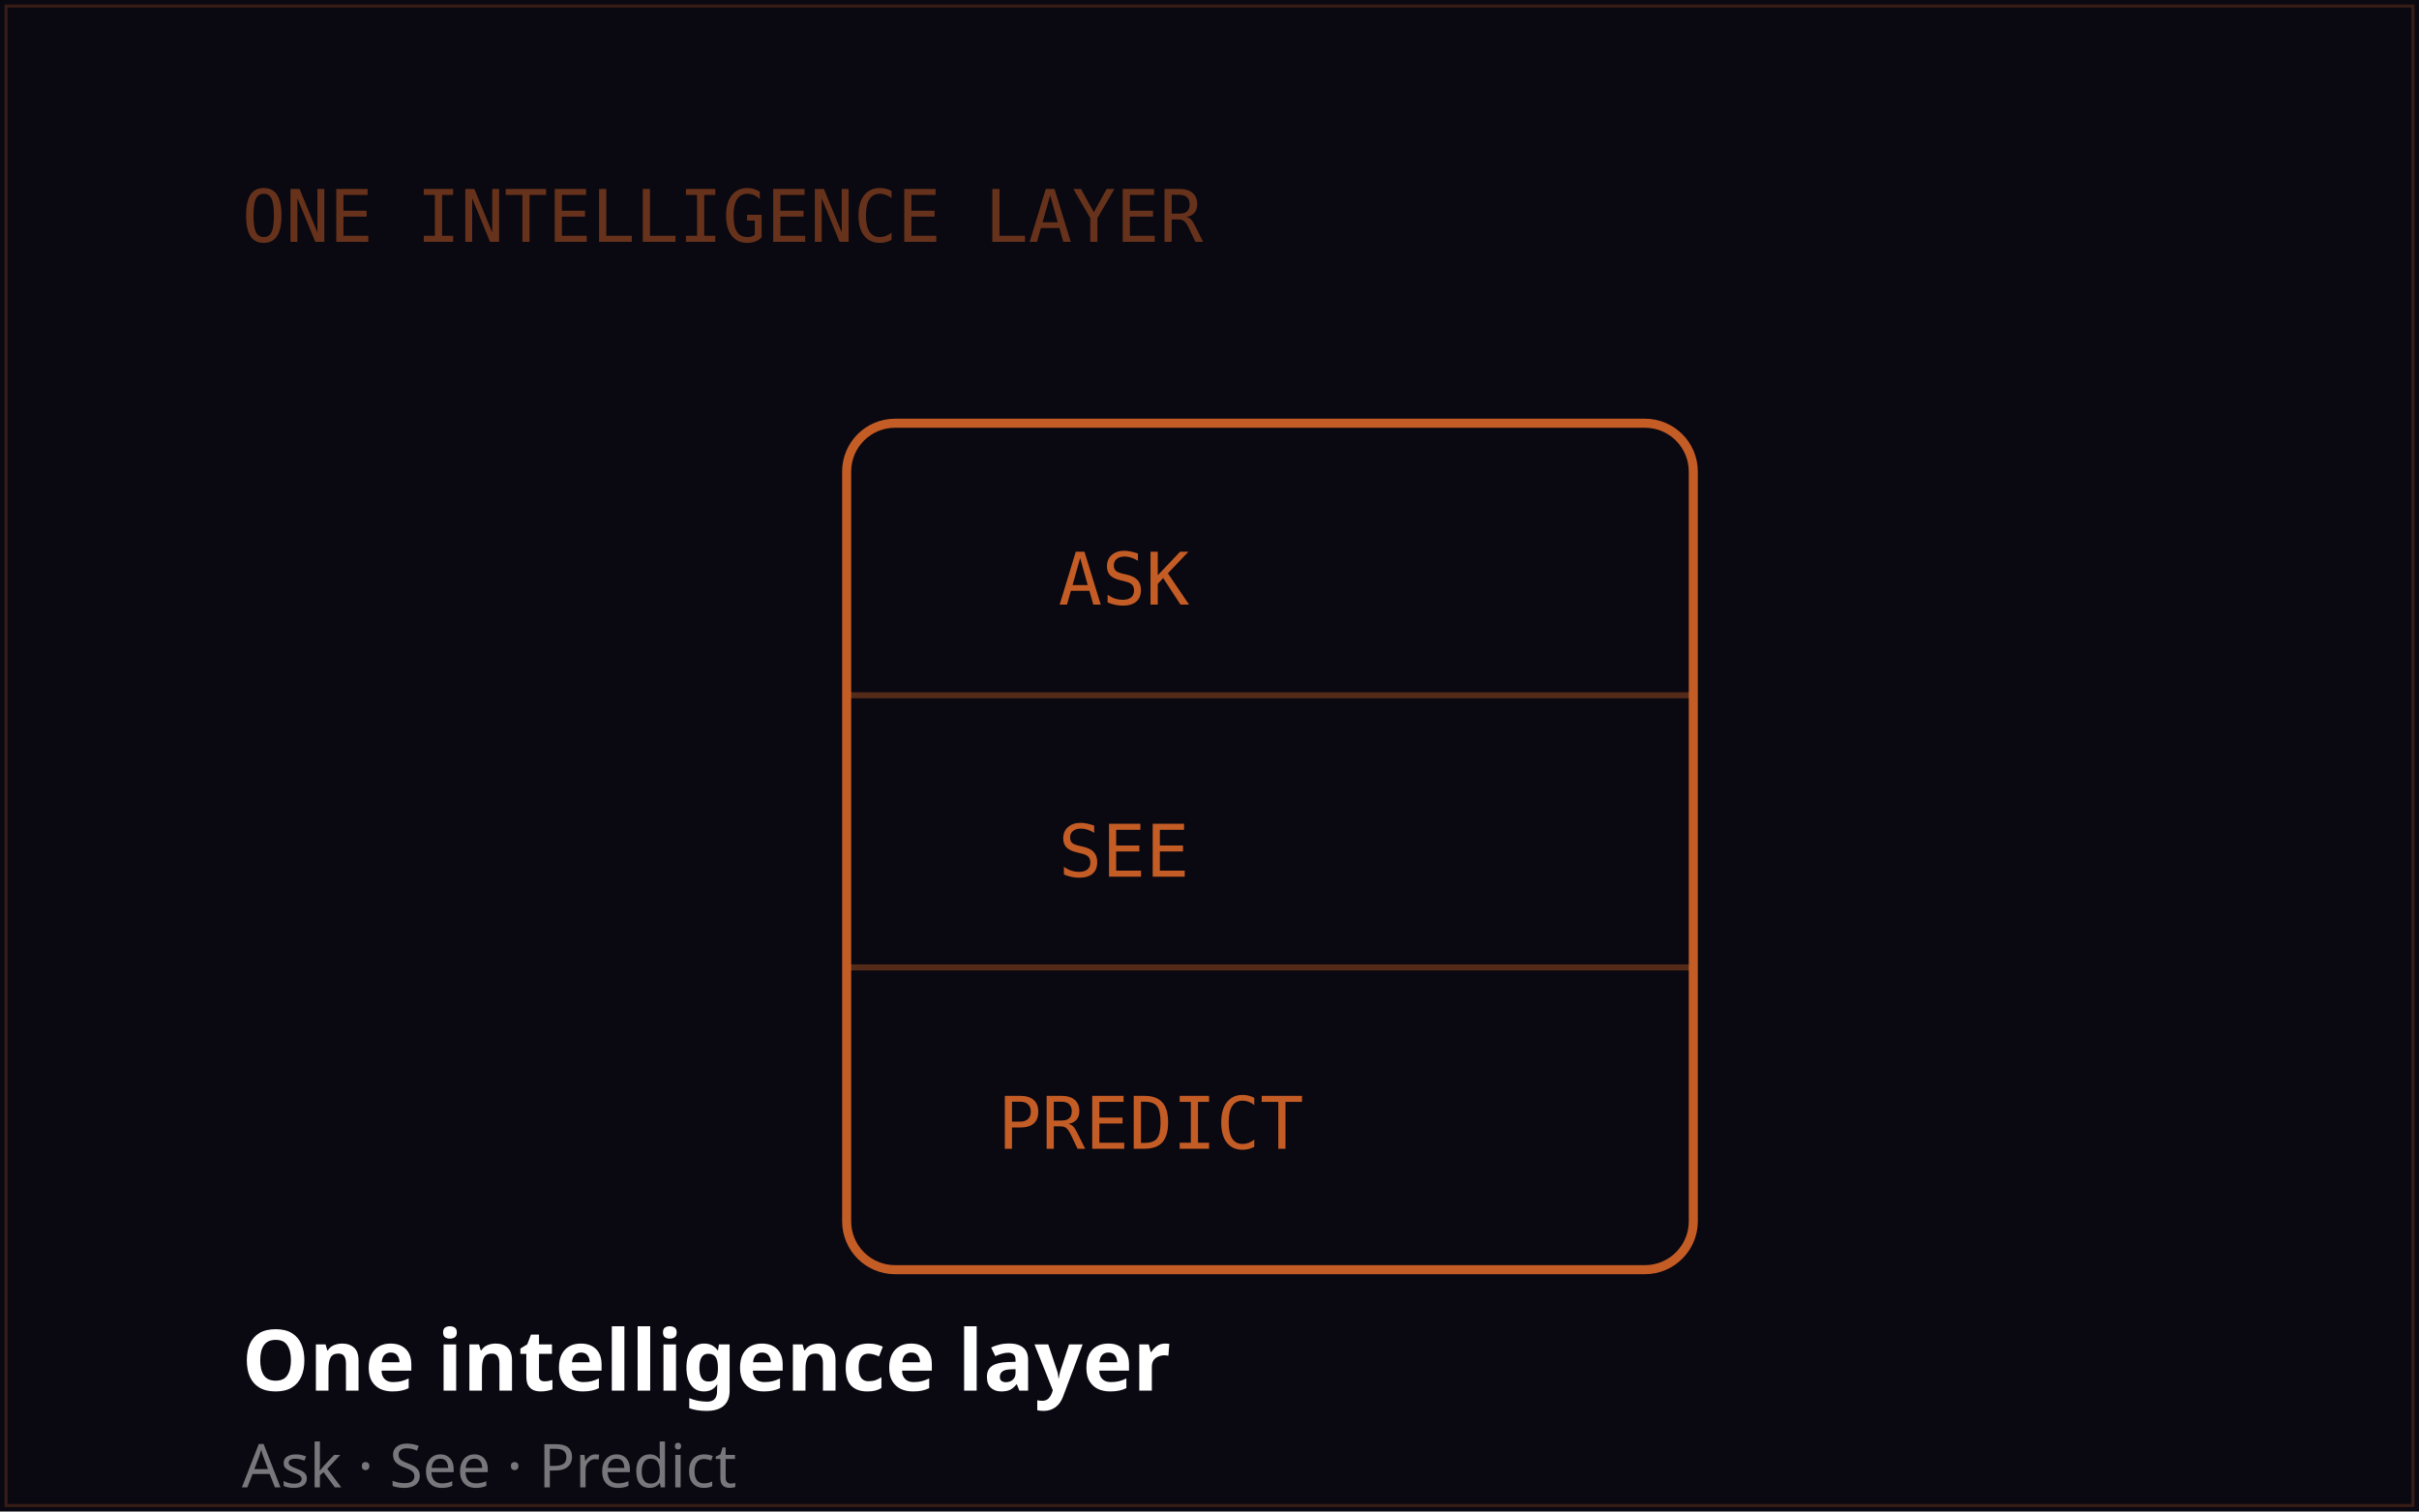
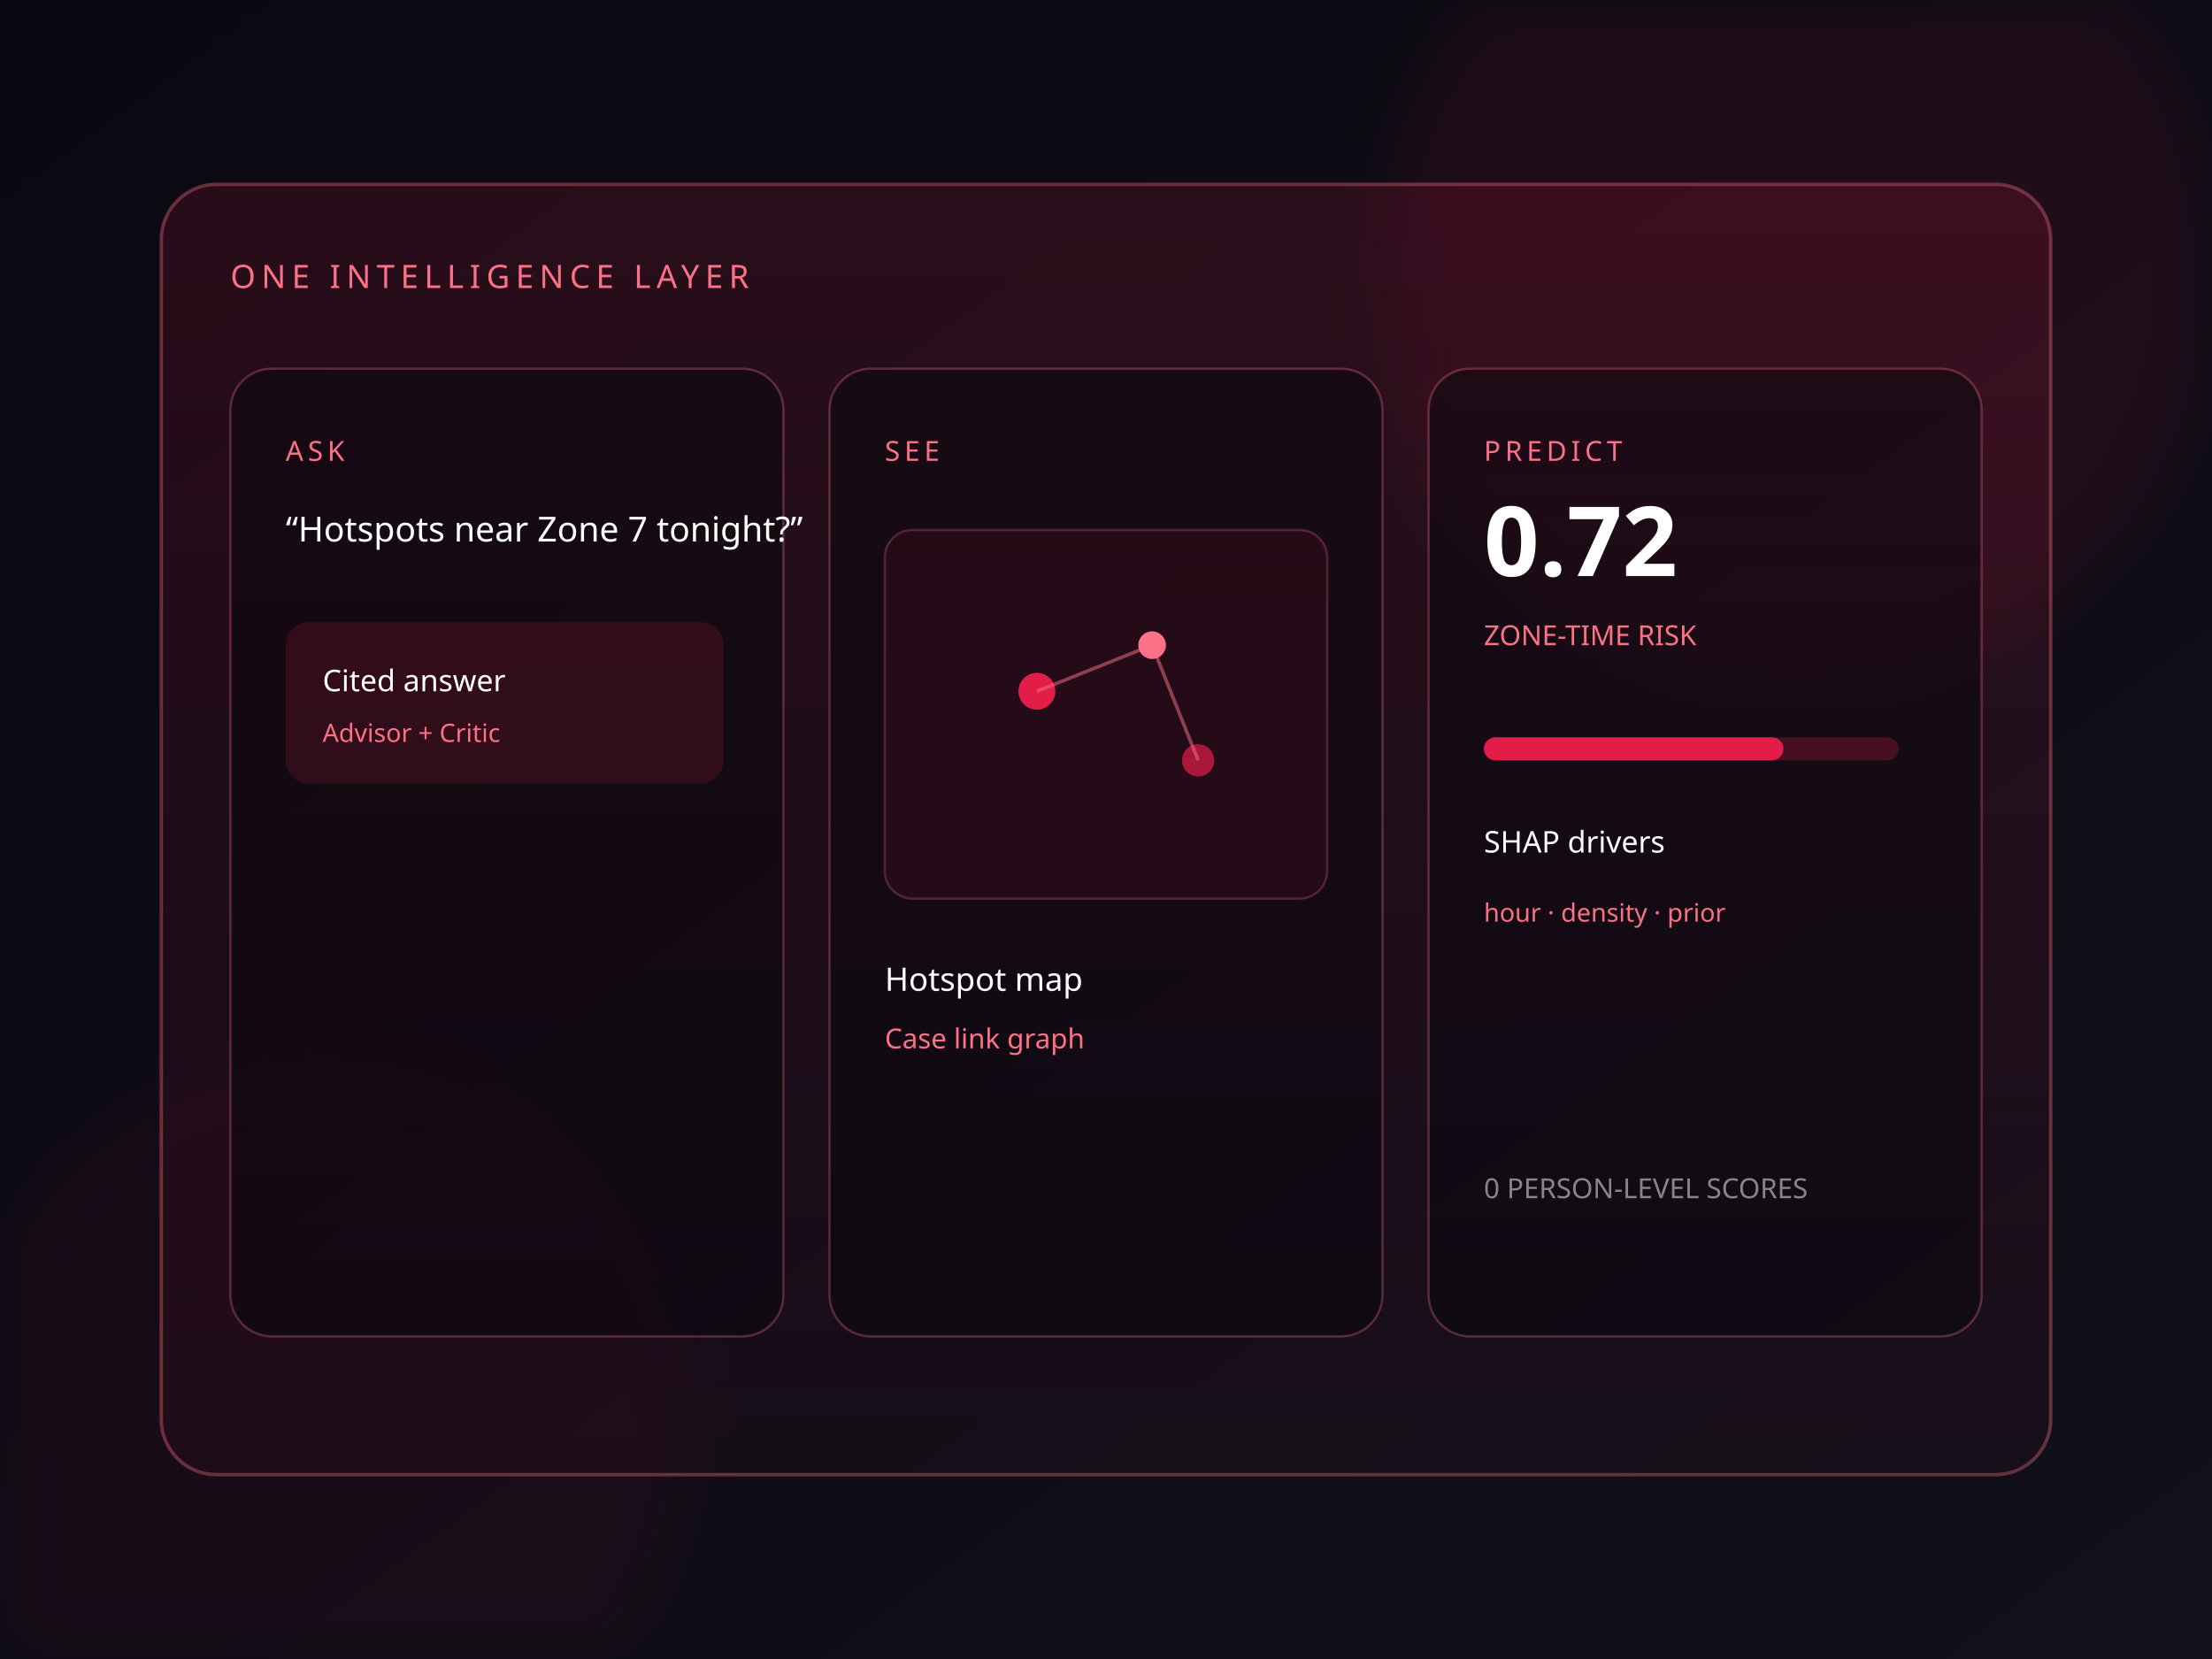
- <svg xmlns="http://www.w3.org/2000/svg" width="800" height="500" viewBox="0 0 400 250">
-   <rect width="400" height="250" fill="#0a0810" />
-   <rect x="1" y="1" width="398" height="248" fill="none" stroke="#C45C26" stroke-width="0.5" opacity="0.25" />
-   <rect x="140" y="70" width="140" height="140" rx="8" fill="none" stroke="#C45C26" stroke-width="1.5" />
-   <line x1="140" y1="115" x2="280" y2="115" stroke="#C45C26" stroke-width="1" opacity="0.4" />
-   <line x1="140" y1="160" x2="280" y2="160" stroke="#C45C26" stroke-width="1" opacity="0.4" />
-   <text x="175" y="100" fill="#C45C26" font-family="monospace" font-size="12">ASK</text>
-   <text x="175" y="145" fill="#C45C26" font-family="monospace" font-size="12">SEE</text>
-   <text x="165" y="190" fill="#C45C26" font-family="monospace" font-size="12">PREDICT</text>
-   <text x="40" y="40" fill="#C45C26" font-family="monospace" font-size="12" opacity="0.5">ONE INTELLIGENCE LAYER</text>
-   <text x="40" y="230" fill="#ffffff" font-family="system-ui,sans-serif" font-size="14" font-weight="600">One intelligence layer</text>
-   <text x="40" y="246" fill="#ffffff" font-family="system-ui,sans-serif" font-size="10" opacity="0.45">Ask · See · Predict</text>
+ <svg xmlns="http://www.w3.org/2000/svg" width="960" height="720" viewBox="0 0 960 720" fill="none">
+   <defs>
+     <linearGradient id="bg" x1="0" y1="0" x2="1" y2="1">
+       <stop offset="0%" stop-color="#0a0810" />
+       <stop offset="100%" stop-color="#12101a" />
+     </linearGradient>
+     <linearGradient id="panel" x1="0" y1="0" x2="0" y2="1">
+       <stop offset="0%" stop-color="#E11D48" stop-opacity="0.14" />
+       <stop offset="100%" stop-color="#E11D48" stop-opacity="0.03" />
+     </linearGradient>
+     <linearGradient id="glow" x1="0.5" y1="0" x2="0.5" y2="1">
+       <stop offset="0%" stop-color="#E11D48" stop-opacity="0.35" />
+       <stop offset="100%" stop-color="#E11D48" stop-opacity="0" />
+     </linearGradient>
+     <filter id="soft" x="-20%" y="-20%" width="140%" height="140%">
+       <feGaussianBlur stdDeviation="12" />
+     </filter>
+   </defs>
+   <rect width="960" height="720" fill="url(#bg)" />
+   <circle cx="780" cy="120" r="180" fill="#E11D48" opacity="0.08" filter="url(#soft)" />
+   <circle cx="140" cy="620" r="160" fill="#E11D48" opacity="0.05" filter="url(#soft)" />
+   <rect x="70" y="80" width="820" height="560" rx="24" fill="url(#panel)" stroke="#FB7185" stroke-opacity="0.35" stroke-width="1.5" />
+   <text x="100" y="125" fill="#FB7185" font-family="ui-monospace" font-size="14" letter-spacing="0.18em">ONE INTELLIGENCE LAYER</text>
+   <rect x="100" y="160" width="240" height="420" rx="18" fill="#0a0810" fill-opacity="0.55" stroke="#FB7185" stroke-opacity="0.3" />
+   <text x="124" y="200" fill="#FB7185" font-family="ui-monospace" font-size="12" letter-spacing="0.16em">ASK</text>
+   <text x="124" y="235" fill="#FFFFFF" font-family="system-ui" font-size="15">“Hotspots near Zone 7 tonight?”</text>
+   <rect x="124" y="270" width="190" height="70" rx="10" fill="#E11D48" fill-opacity="0.15" />
+   <text x="140" y="300" fill="#FFFFFF" font-family="system-ui" font-size="13">Cited answer</text>
+   <text x="140" y="322" fill="#FB7185" font-family="ui-monospace" font-size="11">Advisor + Critic</text>
+   <rect x="360" y="160" width="240" height="420" rx="18" fill="#0a0810" fill-opacity="0.55" stroke="#FB7185" stroke-opacity="0.3" />
+   <text x="384" y="200" fill="#FB7185" font-family="ui-monospace" font-size="12" letter-spacing="0.16em">SEE</text>
+   <rect x="384" y="230" width="192" height="160" rx="12" fill="#E11D48" fill-opacity="0.08" stroke="#FB7185" stroke-opacity="0.25" />
+   <circle cx="450" cy="300" r="8" fill="#E11D48" />
+   <circle cx="500" cy="280" r="6" fill="#FB7185" />
+   <circle cx="520" cy="330" r="7" fill="#E11D48" opacity="0.7" />
+   <path d="M450 300 L500 280 L520 330" stroke="#FB7185" stroke-width="1.5" opacity="0.5" />
+   <text x="384" y="430" fill="#FFFFFF" font-family="system-ui" font-size="14">Hotspot map</text>
+   <text x="384" y="455" fill="#FB7185" font-family="ui-monospace" font-size="12">Case link graph</text>
+   <rect x="620" y="160" width="240" height="420" rx="18" fill="#0a0810" fill-opacity="0.55" stroke="#FB7185" stroke-opacity="0.3" />
+   <text x="644" y="200" fill="#FB7185" font-family="ui-monospace" font-size="12" letter-spacing="0.16em">PREDICT</text>
+   <text x="644" y="250" fill="#FFFFFF" font-family="Space Grotesk" font-size="42" font-weight="700">0.72</text>
+   <text x="644" y="280" fill="#FB7185" font-family="ui-monospace" font-size="12">ZONE-TIME RISK</text>
+   <rect x="644" y="320" width="180" height="10" rx="5" fill="#E11D48" opacity="0.25" />
+   <rect x="644" y="320" width="130" height="10" rx="5" fill="#E11D48" />
+   <text x="644" y="370" fill="#FFFFFF" font-family="system-ui" font-size="13">SHAP drivers</text>
+   <text x="644" y="400" fill="#FB7185" font-family="ui-monospace" font-size="11">hour · density · prior</text>
+   <text x="644" y="520" fill="#FFFFFF" font-family="ui-monospace" font-size="12" opacity="0.5">0 PERSON-LEVEL SCORES</text>
</svg>
